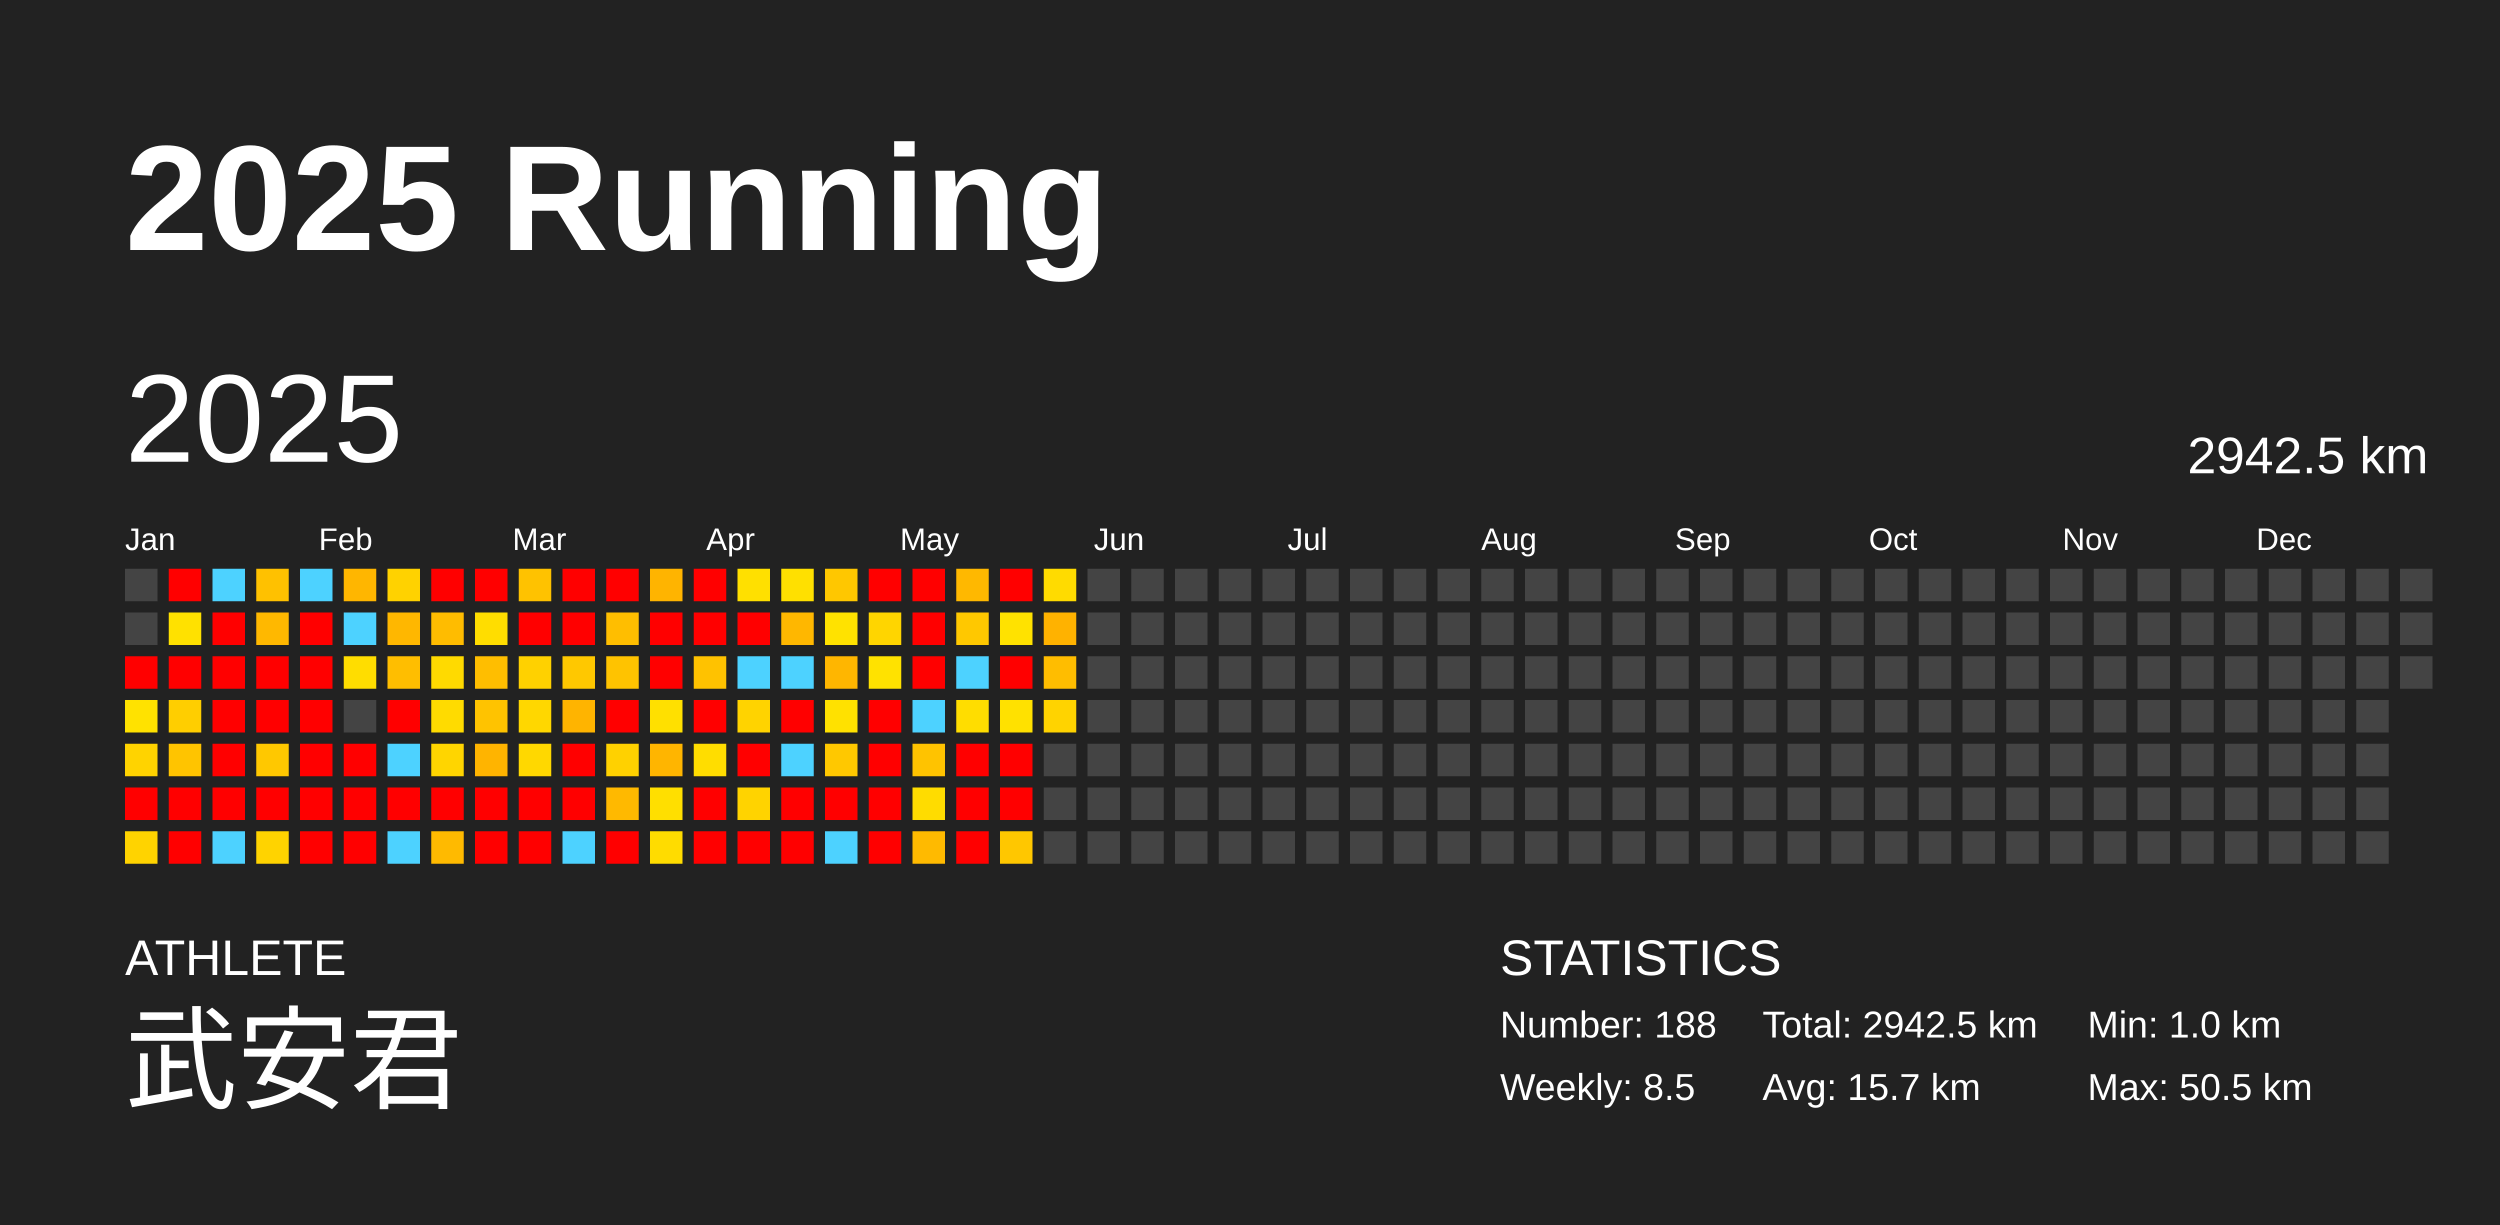
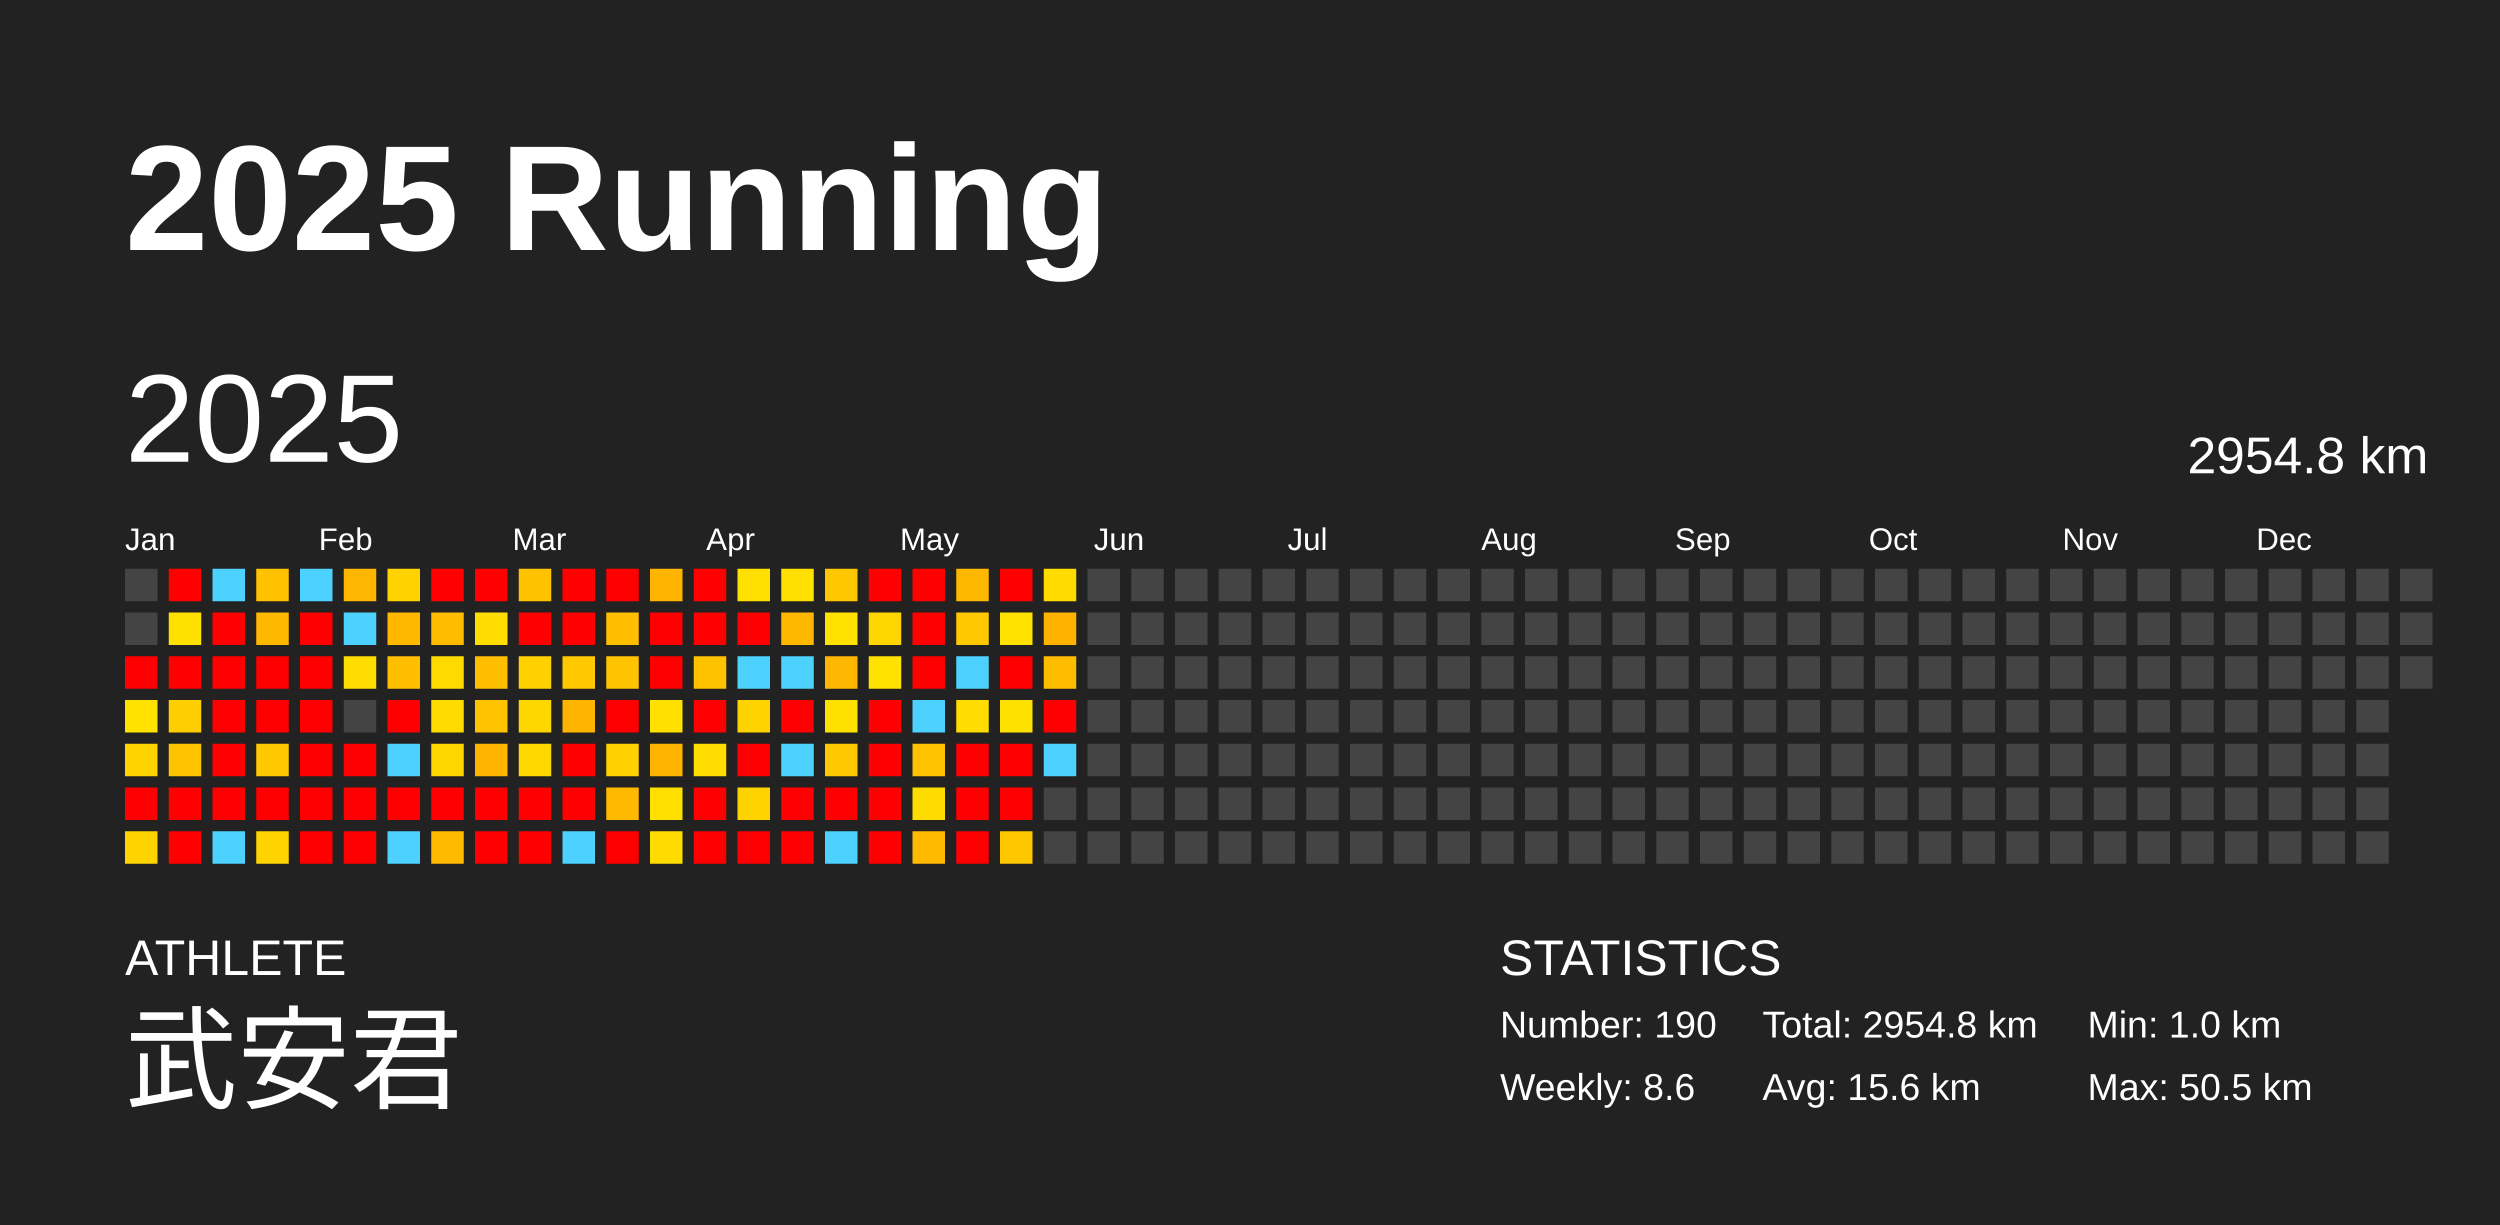
<svg xmlns="http://www.w3.org/2000/svg" baseProfile="full" height="98mm" version="1.1" viewBox="0,0,200,98" width="200mm">
  <defs />
  <rect fill="#222222" height="98" width="200" x="0" y="0" />
  <text fill="#FFFFFF" style="font-size:12px; font-family:Arial; font-weight:bold;" x="10" y="20">2025 Running</text>
  <text fill="#FFFFFF" style="font-size:4px; font-family:Arial" x="10" y="78">ATHLETE</text>
  <text fill="#FFFFFF" style="font-size:9px; font-family:Arial" x="10" y="88">武安君</text>
  <text fill="#FFFFFF" style="font-size:4px; font-family:Arial" x="120" y="78">STATISTICS</text>
-   <text fill="#FFFFFF" style="font-size:3px; font-family:Arial" x="120" y="83">Number: 188</text>
-   <text fill="#FFFFFF" style="font-size:3px; font-family:Arial" x="120" y="88">Weekly: 8.5</text>
-   <text fill="#FFFFFF" style="font-size:3px; font-family:Arial" x="141" y="83">Total: 2942.5 km</text>
-   <text fill="#FFFFFF" style="font-size:3px; font-family:Arial" x="141" y="88">Avg: 15.7 km</text>
+   <text fill="#FFFFFF" style="font-size:3px; font-family:Arial" x="120" y="83">Number: 190</text>
+   <text fill="#FFFFFF" style="font-size:3px; font-family:Arial" x="120" y="88">Weekly: 8.6</text>
+   <text fill="#FFFFFF" style="font-size:3px; font-family:Arial" x="141" y="83">Total: 2954.8 km</text>
+   <text fill="#FFFFFF" style="font-size:3px; font-family:Arial" x="141" y="88">Avg: 15.6 km</text>
  <text fill="#FFFFFF" style="font-size:3px; font-family:Arial" x="167" y="83">Min: 1.0 km</text>
  <text fill="#FFFFFF" style="font-size:3px; font-family:Arial" x="167" y="88">Max: 50.5 km</text>
  <text dominant-baseline="hanging" fill="#FFFFFF" style="font-size:10.0px; font-family:Arial;" x="10" y="30">2025</text>
-   <text dominant-baseline="hanging" fill="#FFFFFF" style="font-size:4.125px; font-family:Arial;" x="175" y="35">2942.5 km</text>
+   <text dominant-baseline="hanging" fill="#FFFFFF" style="font-size:4.125px; font-family:Arial;" x="175" y="35">2954.8 km</text>
  <text fill="#FFFFFF" style="font-size:2.5px; font-family:Arial" x="10.0" y="44">Jan</text>
  <text fill="#FFFFFF" style="font-size:2.5px; font-family:Arial" x="25.5" y="44">Feb</text>
  <text fill="#FFFFFF" style="font-size:2.5px; font-family:Arial" x="41.0" y="44">Mar</text>
  <text fill="#FFFFFF" style="font-size:2.5px; font-family:Arial" x="56.5" y="44">Apr</text>
  <text fill="#FFFFFF" style="font-size:2.5px; font-family:Arial" x="72.0" y="44">May</text>
  <text fill="#FFFFFF" style="font-size:2.5px; font-family:Arial" x="87.5" y="44">Jun</text>
  <text fill="#FFFFFF" style="font-size:2.5px; font-family:Arial" x="103.0" y="44">Jul</text>
  <text fill="#FFFFFF" style="font-size:2.5px; font-family:Arial" x="118.5" y="44">Aug</text>
  <text fill="#FFFFFF" style="font-size:2.5px; font-family:Arial" x="134.0" y="44">Sep</text>
  <text fill="#FFFFFF" style="font-size:2.5px; font-family:Arial" x="149.5" y="44">Oct</text>
  <text fill="#FFFFFF" style="font-size:2.5px; font-family:Arial" x="165.0" y="44">Nov</text>
  <text fill="#FFFFFF" style="font-size:2.5px; font-family:Arial" x="180.5" y="44">Dec</text>
  <rect fill="#444444" height="2.6" width="2.6" x="10.0" y="45.5" />
  <rect fill="#444444" height="2.6" width="2.6" x="10.0" y="49.0" />
  <rect fill="red" height="2.6" width="2.6" x="10.0" y="52.5" />
  <rect fill="#ffe200" height="2.6" width="2.6" x="10.0" y="56.0" />
  <rect fill="#ffd300" height="2.6" width="2.6" x="10.0" y="59.5" />
  <rect fill="red" height="2.6" width="2.6" x="10.0" y="63.0" />
  <rect fill="#ffd300" height="2.6" width="2.6" x="10.0" y="66.5" />
  <rect fill="red" height="2.6" width="2.6" x="13.5" y="45.5" />
  <rect fill="#ffe100" height="2.6" width="2.6" x="13.5" y="49.0" />
  <rect fill="red" height="2.6" width="2.6" x="13.5" y="52.5" />
  <rect fill="#ffce00" height="2.6" width="2.6" x="13.5" y="56.0" />
  <rect fill="#ffc400" height="2.6" width="2.6" x="13.5" y="59.5" />
  <rect fill="red" height="2.6" width="2.6" x="13.5" y="63.0" />
  <rect fill="red" height="2.6" width="2.6" x="13.5" y="66.5" />
  <rect fill="#4dd2ff" height="2.6" width="2.6" x="17.0" y="45.5" />
  <rect fill="red" height="2.6" width="2.6" x="17.0" y="49.0" />
  <rect fill="red" height="2.6" width="2.6" x="17.0" y="52.5" />
  <rect fill="red" height="2.6" width="2.6" x="17.0" y="56.0" />
  <rect fill="red" height="2.6" width="2.6" x="17.0" y="59.5" />
  <rect fill="red" height="2.6" width="2.6" x="17.0" y="63.0" />
  <rect fill="#4dd2ff" height="2.6" width="2.6" x="17.0" y="66.5" />
  <rect fill="#ffc100" height="2.6" width="2.6" x="20.5" y="45.5" />
  <rect fill="#ffb800" height="2.6" width="2.6" x="20.5" y="49.0" />
  <rect fill="red" height="2.6" width="2.6" x="20.5" y="52.5" />
  <rect fill="red" height="2.6" width="2.6" x="20.5" y="56.0" />
  <rect fill="#ffc800" height="2.6" width="2.6" x="20.5" y="59.5" />
  <rect fill="red" height="2.6" width="2.6" x="20.5" y="63.0" />
  <rect fill="#ffd300" height="2.6" width="2.6" x="20.5" y="66.5" />
  <rect fill="#4dd2ff" height="2.6" width="2.6" x="24.0" y="45.5" />
  <rect fill="red" height="2.6" width="2.6" x="24.0" y="49.0" />
  <rect fill="red" height="2.6" width="2.6" x="24.0" y="52.5" />
  <rect fill="red" height="2.6" width="2.6" x="24.0" y="56.0" />
  <rect fill="red" height="2.6" width="2.6" x="24.0" y="59.5" />
  <rect fill="red" height="2.6" width="2.6" x="24.0" y="63.0" />
  <rect fill="red" height="2.6" width="2.6" x="24.0" y="66.5" />
  <rect fill="#ffb600" height="2.6" width="2.6" x="27.5" y="45.5" />
  <rect fill="#4dd2ff" height="2.6" width="2.6" x="27.5" y="49.0" />
  <rect fill="#ffdd00" height="2.6" width="2.6" x="27.5" y="52.5" />
  <rect fill="#444444" height="2.6" width="2.6" x="27.5" y="56.0" />
  <rect fill="red" height="2.6" width="2.6" x="27.5" y="59.5" />
  <rect fill="red" height="2.6" width="2.6" x="27.5" y="63.0" />
  <rect fill="red" height="2.6" width="2.6" x="27.5" y="66.5" />
  <rect fill="#ffd200" height="2.6" width="2.6" x="31.0" y="45.5" />
  <rect fill="#ffb700" height="2.6" width="2.6" x="31.0" y="49.0" />
  <rect fill="#ffbe00" height="2.6" width="2.6" x="31.0" y="52.5" />
  <rect fill="red" height="2.6" width="2.6" x="31.0" y="56.0" />
  <rect fill="#4dd2ff" height="2.6" width="2.6" x="31.0" y="59.5" />
  <rect fill="red" height="2.6" width="2.6" x="31.0" y="63.0" />
  <rect fill="#4dd2ff" height="2.6" width="2.6" x="31.0" y="66.5" />
  <rect fill="red" height="2.6" width="2.6" x="34.5" y="45.5" />
  <rect fill="#ffbc00" height="2.6" width="2.6" x="34.5" y="49.0" />
  <rect fill="#ffda00" height="2.6" width="2.6" x="34.5" y="52.5" />
  <rect fill="#ffdb00" height="2.6" width="2.6" x="34.5" y="56.0" />
  <rect fill="#ffd500" height="2.6" width="2.6" x="34.5" y="59.5" />
  <rect fill="red" height="2.6" width="2.6" x="34.5" y="63.0" />
  <rect fill="#ffba00" height="2.6" width="2.6" x="34.5" y="66.5" />
  <rect fill="red" height="2.6" width="2.6" x="38.0" y="45.5" />
  <rect fill="#ffdd00" height="2.6" width="2.6" x="38.0" y="49.0" />
  <rect fill="#ffbe00" height="2.6" width="2.6" x="38.0" y="52.5" />
  <rect fill="#ffc300" height="2.6" width="2.6" x="38.0" y="56.0" />
  <rect fill="#ffb400" height="2.6" width="2.6" x="38.0" y="59.5" />
  <rect fill="red" height="2.6" width="2.6" x="38.0" y="63.0" />
  <rect fill="red" height="2.6" width="2.6" x="38.0" y="66.5" />
  <rect fill="#ffc200" height="2.6" width="2.6" x="41.5" y="45.5" />
  <rect fill="red" height="2.6" width="2.6" x="41.5" y="49.0" />
  <rect fill="#ffd100" height="2.6" width="2.6" x="41.5" y="52.5" />
  <rect fill="#ffd700" height="2.6" width="2.6" x="41.5" y="56.0" />
  <rect fill="#ffd800" height="2.6" width="2.6" x="41.5" y="59.5" />
  <rect fill="red" height="2.6" width="2.6" x="41.5" y="63.0" />
  <rect fill="red" height="2.6" width="2.6" x="41.5" y="66.5" />
  <rect fill="red" height="2.6" width="2.6" x="45.0" y="45.5" />
  <rect fill="red" height="2.6" width="2.6" x="45.0" y="49.0" />
  <rect fill="#ffc800" height="2.6" width="2.6" x="45.0" y="52.5" />
  <rect fill="#ffb400" height="2.6" width="2.6" x="45.0" y="56.0" />
  <rect fill="red" height="2.6" width="2.6" x="45.0" y="59.5" />
  <rect fill="red" height="2.6" width="2.6" x="45.0" y="63.0" />
  <rect fill="#4dd2ff" height="2.6" width="2.6" x="45.0" y="66.5" />
  <rect fill="red" height="2.6" width="2.6" x="48.5" y="45.5" />
  <rect fill="#ffbe00" height="2.6" width="2.6" x="48.5" y="49.0" />
  <rect fill="#ffc300" height="2.6" width="2.6" x="48.5" y="52.5" />
  <rect fill="red" height="2.6" width="2.6" x="48.5" y="56.0" />
  <rect fill="#ffd100" height="2.6" width="2.6" x="48.5" y="59.5" />
  <rect fill="#ffb900" height="2.6" width="2.6" x="48.5" y="63.0" />
  <rect fill="red" height="2.6" width="2.6" x="48.5" y="66.5" />
  <rect fill="#ffb400" height="2.6" width="2.6" x="52.0" y="45.5" />
  <rect fill="red" height="2.6" width="2.6" x="52.0" y="49.0" />
  <rect fill="red" height="2.6" width="2.6" x="52.0" y="52.5" />
  <rect fill="#ffe000" height="2.6" width="2.6" x="52.0" y="56.0" />
  <rect fill="#ffb500" height="2.6" width="2.6" x="52.0" y="59.5" />
  <rect fill="#ffdf00" height="2.6" width="2.6" x="52.0" y="63.0" />
  <rect fill="#ffdc00" height="2.6" width="2.6" x="52.0" y="66.5" />
  <rect fill="red" height="2.6" width="2.6" x="55.5" y="45.5" />
  <rect fill="red" height="2.6" width="2.6" x="55.5" y="49.0" />
  <rect fill="#ffc200" height="2.6" width="2.6" x="55.5" y="52.5" />
  <rect fill="red" height="2.6" width="2.6" x="55.5" y="56.0" />
  <rect fill="#ffdd00" height="2.6" width="2.6" x="55.5" y="59.5" />
  <rect fill="red" height="2.6" width="2.6" x="55.5" y="63.0" />
  <rect fill="red" height="2.6" width="2.6" x="55.5" y="66.5" />
  <rect fill="#ffe000" height="2.6" width="2.6" x="59.0" y="45.5" />
  <rect fill="red" height="2.6" width="2.6" x="59.0" y="49.0" />
  <rect fill="#4dd2ff" height="2.6" width="2.6" x="59.0" y="52.5" />
  <rect fill="#ffd300" height="2.6" width="2.6" x="59.0" y="56.0" />
  <rect fill="red" height="2.6" width="2.6" x="59.0" y="59.5" />
  <rect fill="#ffd300" height="2.6" width="2.6" x="59.0" y="63.0" />
  <rect fill="red" height="2.6" width="2.6" x="59.0" y="66.5" />
  <rect fill="#ffe000" height="2.6" width="2.6" x="62.5" y="45.5" />
  <rect fill="#ffb700" height="2.6" width="2.6" x="62.5" y="49.0" />
  <rect fill="#4dd2ff" height="2.6" width="2.6" x="62.5" y="52.5" />
  <rect fill="red" height="2.6" width="2.6" x="62.5" y="56.0" />
  <rect fill="#4dd2ff" height="2.6" width="2.6" x="62.5" y="59.5" />
  <rect fill="red" height="2.6" width="2.6" x="62.5" y="63.0" />
  <rect fill="red" height="2.6" width="2.6" x="62.5" y="66.5" />
  <rect fill="#ffc700" height="2.6" width="2.6" x="66.0" y="45.5" />
  <rect fill="#ffe200" height="2.6" width="2.6" x="66.0" y="49.0" />
  <rect fill="#ffb600" height="2.6" width="2.6" x="66.0" y="52.5" />
  <rect fill="#ffe100" height="2.6" width="2.6" x="66.0" y="56.0" />
  <rect fill="#ffc800" height="2.6" width="2.6" x="66.0" y="59.5" />
  <rect fill="red" height="2.6" width="2.6" x="66.0" y="63.0" />
  <rect fill="#4dd2ff" height="2.6" width="2.6" x="66.0" y="66.5" />
  <rect fill="red" height="2.6" width="2.6" x="69.5" y="45.5" />
  <rect fill="#ffd500" height="2.6" width="2.6" x="69.5" y="49.0" />
  <rect fill="#ffe200" height="2.6" width="2.6" x="69.5" y="52.5" />
  <rect fill="red" height="2.6" width="2.6" x="69.5" y="56.0" />
  <rect fill="red" height="2.6" width="2.6" x="69.5" y="59.5" />
  <rect fill="red" height="2.6" width="2.6" x="69.5" y="63.0" />
  <rect fill="red" height="2.6" width="2.6" x="69.5" y="66.5" />
  <rect fill="red" height="2.6" width="2.6" x="73.0" y="45.5" />
  <rect fill="red" height="2.6" width="2.6" x="73.0" y="49.0" />
  <rect fill="red" height="2.6" width="2.6" x="73.0" y="52.5" />
  <rect fill="#4dd2ff" height="2.6" width="2.6" x="73.0" y="56.0" />
  <rect fill="#ffc300" height="2.6" width="2.6" x="73.0" y="59.5" />
  <rect fill="#ffdc00" height="2.6" width="2.6" x="73.0" y="63.0" />
  <rect fill="#ffba00" height="2.6" width="2.6" x="73.0" y="66.5" />
  <rect fill="#ffb800" height="2.6" width="2.6" x="76.5" y="45.5" />
  <rect fill="#ffc800" height="2.6" width="2.6" x="76.5" y="49.0" />
  <rect fill="#4dd2ff" height="2.6" width="2.6" x="76.5" y="52.5" />
  <rect fill="#ffdd00" height="2.6" width="2.6" x="76.5" y="56.0" />
  <rect fill="red" height="2.6" width="2.6" x="76.5" y="59.5" />
  <rect fill="red" height="2.6" width="2.6" x="76.5" y="63.0" />
  <rect fill="red" height="2.6" width="2.6" x="76.5" y="66.5" />
  <rect fill="red" height="2.6" width="2.6" x="80.0" y="45.5" />
  <rect fill="#ffe200" height="2.6" width="2.6" x="80.0" y="49.0" />
  <rect fill="red" height="2.6" width="2.6" x="80.0" y="52.5" />
  <rect fill="#ffe100" height="2.6" width="2.6" x="80.0" y="56.0" />
  <rect fill="red" height="2.6" width="2.6" x="80.0" y="59.5" />
  <rect fill="red" height="2.6" width="2.6" x="80.0" y="63.0" />
  <rect fill="#ffc700" height="2.6" width="2.6" x="80.0" y="66.5" />
  <rect fill="#ffdb00" height="2.6" width="2.6" x="83.5" y="45.5" />
  <rect fill="#ffb200" height="2.6" width="2.6" x="83.5" y="49.0" />
  <rect fill="#ffbd00" height="2.6" width="2.6" x="83.5" y="52.5" />
-   <rect fill="#ffd300" height="2.6" width="2.6" x="83.5" y="56.0" />
-   <rect fill="#444444" height="2.6" width="2.6" x="83.5" y="59.5" />
+   <rect fill="red" height="2.6" width="2.6" x="83.5" y="56.0" />
+   <rect fill="#4dd2ff" height="2.6" width="2.6" x="83.5" y="59.5" />
  <rect fill="#444444" height="2.6" width="2.6" x="83.5" y="63.0" />
  <rect fill="#444444" height="2.6" width="2.6" x="83.5" y="66.5" />
  <rect fill="#444444" height="2.6" width="2.6" x="87.0" y="45.5" />
  <rect fill="#444444" height="2.6" width="2.6" x="87.0" y="49.0" />
  <rect fill="#444444" height="2.6" width="2.6" x="87.0" y="52.5" />
  <rect fill="#444444" height="2.6" width="2.6" x="87.0" y="56.0" />
  <rect fill="#444444" height="2.6" width="2.6" x="87.0" y="59.5" />
  <rect fill="#444444" height="2.6" width="2.6" x="87.0" y="63.0" />
  <rect fill="#444444" height="2.6" width="2.6" x="87.0" y="66.5" />
  <rect fill="#444444" height="2.6" width="2.6" x="90.5" y="45.5" />
  <rect fill="#444444" height="2.6" width="2.6" x="90.5" y="49.0" />
  <rect fill="#444444" height="2.6" width="2.6" x="90.5" y="52.5" />
  <rect fill="#444444" height="2.6" width="2.6" x="90.5" y="56.0" />
  <rect fill="#444444" height="2.6" width="2.6" x="90.5" y="59.5" />
  <rect fill="#444444" height="2.6" width="2.6" x="90.5" y="63.0" />
  <rect fill="#444444" height="2.6" width="2.6" x="90.5" y="66.5" />
  <rect fill="#444444" height="2.6" width="2.6" x="94.0" y="45.5" />
  <rect fill="#444444" height="2.6" width="2.6" x="94.0" y="49.0" />
  <rect fill="#444444" height="2.6" width="2.6" x="94.0" y="52.5" />
  <rect fill="#444444" height="2.6" width="2.6" x="94.0" y="56.0" />
  <rect fill="#444444" height="2.6" width="2.6" x="94.0" y="59.5" />
  <rect fill="#444444" height="2.6" width="2.6" x="94.0" y="63.0" />
  <rect fill="#444444" height="2.6" width="2.6" x="94.0" y="66.5" />
  <rect fill="#444444" height="2.6" width="2.6" x="97.5" y="45.5" />
  <rect fill="#444444" height="2.6" width="2.6" x="97.5" y="49.0" />
  <rect fill="#444444" height="2.6" width="2.6" x="97.5" y="52.5" />
  <rect fill="#444444" height="2.6" width="2.6" x="97.5" y="56.0" />
  <rect fill="#444444" height="2.6" width="2.6" x="97.5" y="59.5" />
  <rect fill="#444444" height="2.6" width="2.6" x="97.5" y="63.0" />
  <rect fill="#444444" height="2.6" width="2.6" x="97.5" y="66.5" />
  <rect fill="#444444" height="2.6" width="2.6" x="101.0" y="45.5" />
  <rect fill="#444444" height="2.6" width="2.6" x="101.0" y="49.0" />
  <rect fill="#444444" height="2.6" width="2.6" x="101.0" y="52.5" />
  <rect fill="#444444" height="2.6" width="2.6" x="101.0" y="56.0" />
  <rect fill="#444444" height="2.6" width="2.6" x="101.0" y="59.5" />
  <rect fill="#444444" height="2.6" width="2.6" x="101.0" y="63.0" />
  <rect fill="#444444" height="2.6" width="2.6" x="101.0" y="66.5" />
  <rect fill="#444444" height="2.6" width="2.6" x="104.5" y="45.5" />
  <rect fill="#444444" height="2.6" width="2.6" x="104.5" y="49.0" />
  <rect fill="#444444" height="2.6" width="2.6" x="104.5" y="52.5" />
  <rect fill="#444444" height="2.6" width="2.6" x="104.5" y="56.0" />
  <rect fill="#444444" height="2.6" width="2.6" x="104.5" y="59.5" />
  <rect fill="#444444" height="2.6" width="2.6" x="104.5" y="63.0" />
  <rect fill="#444444" height="2.6" width="2.6" x="104.5" y="66.5" />
  <rect fill="#444444" height="2.6" width="2.6" x="108.0" y="45.5" />
  <rect fill="#444444" height="2.6" width="2.6" x="108.0" y="49.0" />
  <rect fill="#444444" height="2.6" width="2.6" x="108.0" y="52.5" />
  <rect fill="#444444" height="2.6" width="2.6" x="108.0" y="56.0" />
  <rect fill="#444444" height="2.6" width="2.6" x="108.0" y="59.5" />
  <rect fill="#444444" height="2.6" width="2.6" x="108.0" y="63.0" />
  <rect fill="#444444" height="2.6" width="2.6" x="108.0" y="66.5" />
  <rect fill="#444444" height="2.6" width="2.6" x="111.5" y="45.5" />
  <rect fill="#444444" height="2.6" width="2.6" x="111.5" y="49.0" />
  <rect fill="#444444" height="2.6" width="2.6" x="111.5" y="52.5" />
  <rect fill="#444444" height="2.6" width="2.6" x="111.5" y="56.0" />
  <rect fill="#444444" height="2.6" width="2.6" x="111.5" y="59.5" />
  <rect fill="#444444" height="2.6" width="2.6" x="111.5" y="63.0" />
  <rect fill="#444444" height="2.6" width="2.6" x="111.5" y="66.5" />
  <rect fill="#444444" height="2.6" width="2.6" x="115.0" y="45.5" />
  <rect fill="#444444" height="2.6" width="2.6" x="115.0" y="49.0" />
  <rect fill="#444444" height="2.6" width="2.6" x="115.0" y="52.5" />
  <rect fill="#444444" height="2.6" width="2.6" x="115.0" y="56.0" />
  <rect fill="#444444" height="2.6" width="2.6" x="115.0" y="59.5" />
  <rect fill="#444444" height="2.6" width="2.6" x="115.0" y="63.0" />
  <rect fill="#444444" height="2.6" width="2.6" x="115.0" y="66.5" />
  <rect fill="#444444" height="2.6" width="2.6" x="118.5" y="45.5" />
  <rect fill="#444444" height="2.6" width="2.6" x="118.5" y="49.0" />
  <rect fill="#444444" height="2.6" width="2.6" x="118.5" y="52.5" />
  <rect fill="#444444" height="2.6" width="2.6" x="118.5" y="56.0" />
  <rect fill="#444444" height="2.6" width="2.6" x="118.5" y="59.5" />
  <rect fill="#444444" height="2.6" width="2.6" x="118.5" y="63.0" />
  <rect fill="#444444" height="2.6" width="2.6" x="118.5" y="66.5" />
  <rect fill="#444444" height="2.6" width="2.6" x="122.0" y="45.5" />
  <rect fill="#444444" height="2.6" width="2.6" x="122.0" y="49.0" />
  <rect fill="#444444" height="2.6" width="2.6" x="122.0" y="52.5" />
  <rect fill="#444444" height="2.6" width="2.6" x="122.0" y="56.0" />
  <rect fill="#444444" height="2.6" width="2.6" x="122.0" y="59.5" />
  <rect fill="#444444" height="2.6" width="2.6" x="122.0" y="63.0" />
  <rect fill="#444444" height="2.6" width="2.6" x="122.0" y="66.5" />
  <rect fill="#444444" height="2.6" width="2.6" x="125.5" y="45.5" />
  <rect fill="#444444" height="2.6" width="2.6" x="125.5" y="49.0" />
  <rect fill="#444444" height="2.6" width="2.6" x="125.5" y="52.5" />
  <rect fill="#444444" height="2.6" width="2.6" x="125.5" y="56.0" />
  <rect fill="#444444" height="2.6" width="2.6" x="125.5" y="59.5" />
  <rect fill="#444444" height="2.6" width="2.6" x="125.5" y="63.0" />
  <rect fill="#444444" height="2.6" width="2.6" x="125.5" y="66.5" />
  <rect fill="#444444" height="2.6" width="2.6" x="129.0" y="45.5" />
  <rect fill="#444444" height="2.6" width="2.6" x="129.0" y="49.0" />
  <rect fill="#444444" height="2.6" width="2.6" x="129.0" y="52.5" />
  <rect fill="#444444" height="2.6" width="2.6" x="129.0" y="56.0" />
  <rect fill="#444444" height="2.6" width="2.6" x="129.0" y="59.5" />
  <rect fill="#444444" height="2.6" width="2.6" x="129.0" y="63.0" />
  <rect fill="#444444" height="2.6" width="2.6" x="129.0" y="66.5" />
  <rect fill="#444444" height="2.6" width="2.6" x="132.5" y="45.5" />
  <rect fill="#444444" height="2.6" width="2.6" x="132.5" y="49.0" />
  <rect fill="#444444" height="2.6" width="2.6" x="132.5" y="52.5" />
  <rect fill="#444444" height="2.6" width="2.6" x="132.5" y="56.0" />
  <rect fill="#444444" height="2.6" width="2.6" x="132.5" y="59.5" />
  <rect fill="#444444" height="2.6" width="2.6" x="132.5" y="63.0" />
  <rect fill="#444444" height="2.6" width="2.6" x="132.5" y="66.5" />
  <rect fill="#444444" height="2.6" width="2.6" x="136.0" y="45.5" />
  <rect fill="#444444" height="2.6" width="2.6" x="136.0" y="49.0" />
  <rect fill="#444444" height="2.6" width="2.6" x="136.0" y="52.5" />
  <rect fill="#444444" height="2.6" width="2.6" x="136.0" y="56.0" />
  <rect fill="#444444" height="2.6" width="2.6" x="136.0" y="59.5" />
  <rect fill="#444444" height="2.6" width="2.6" x="136.0" y="63.0" />
  <rect fill="#444444" height="2.6" width="2.6" x="136.0" y="66.5" />
  <rect fill="#444444" height="2.6" width="2.6" x="139.5" y="45.5" />
  <rect fill="#444444" height="2.6" width="2.6" x="139.5" y="49.0" />
  <rect fill="#444444" height="2.6" width="2.6" x="139.5" y="52.5" />
  <rect fill="#444444" height="2.6" width="2.6" x="139.5" y="56.0" />
  <rect fill="#444444" height="2.6" width="2.6" x="139.5" y="59.5" />
  <rect fill="#444444" height="2.6" width="2.6" x="139.5" y="63.0" />
  <rect fill="#444444" height="2.6" width="2.6" x="139.5" y="66.5" />
  <rect fill="#444444" height="2.6" width="2.6" x="143.0" y="45.5" />
  <rect fill="#444444" height="2.6" width="2.6" x="143.0" y="49.0" />
  <rect fill="#444444" height="2.6" width="2.6" x="143.0" y="52.5" />
  <rect fill="#444444" height="2.6" width="2.6" x="143.0" y="56.0" />
  <rect fill="#444444" height="2.6" width="2.6" x="143.0" y="59.5" />
  <rect fill="#444444" height="2.6" width="2.6" x="143.0" y="63.0" />
  <rect fill="#444444" height="2.6" width="2.6" x="143.0" y="66.5" />
  <rect fill="#444444" height="2.6" width="2.6" x="146.5" y="45.5" />
  <rect fill="#444444" height="2.6" width="2.6" x="146.5" y="49.0" />
  <rect fill="#444444" height="2.6" width="2.6" x="146.5" y="52.5" />
  <rect fill="#444444" height="2.6" width="2.6" x="146.5" y="56.0" />
  <rect fill="#444444" height="2.6" width="2.6" x="146.5" y="59.5" />
  <rect fill="#444444" height="2.6" width="2.6" x="146.5" y="63.0" />
  <rect fill="#444444" height="2.6" width="2.6" x="146.5" y="66.5" />
  <rect fill="#444444" height="2.6" width="2.6" x="150.0" y="45.5" />
  <rect fill="#444444" height="2.6" width="2.6" x="150.0" y="49.0" />
  <rect fill="#444444" height="2.6" width="2.6" x="150.0" y="52.5" />
  <rect fill="#444444" height="2.6" width="2.6" x="150.0" y="56.0" />
  <rect fill="#444444" height="2.6" width="2.6" x="150.0" y="59.5" />
  <rect fill="#444444" height="2.6" width="2.6" x="150.0" y="63.0" />
  <rect fill="#444444" height="2.6" width="2.6" x="150.0" y="66.5" />
  <rect fill="#444444" height="2.6" width="2.6" x="153.5" y="45.5" />
  <rect fill="#444444" height="2.6" width="2.6" x="153.5" y="49.0" />
  <rect fill="#444444" height="2.6" width="2.6" x="153.5" y="52.5" />
  <rect fill="#444444" height="2.6" width="2.6" x="153.5" y="56.0" />
  <rect fill="#444444" height="2.6" width="2.6" x="153.5" y="59.5" />
  <rect fill="#444444" height="2.6" width="2.6" x="153.5" y="63.0" />
  <rect fill="#444444" height="2.6" width="2.6" x="153.5" y="66.5" />
  <rect fill="#444444" height="2.6" width="2.6" x="157.0" y="45.5" />
  <rect fill="#444444" height="2.6" width="2.6" x="157.0" y="49.0" />
  <rect fill="#444444" height="2.6" width="2.6" x="157.0" y="52.5" />
  <rect fill="#444444" height="2.6" width="2.6" x="157.0" y="56.0" />
  <rect fill="#444444" height="2.6" width="2.6" x="157.0" y="59.5" />
  <rect fill="#444444" height="2.6" width="2.6" x="157.0" y="63.0" />
  <rect fill="#444444" height="2.6" width="2.6" x="157.0" y="66.5" />
  <rect fill="#444444" height="2.6" width="2.6" x="160.5" y="45.5" />
  <rect fill="#444444" height="2.6" width="2.6" x="160.5" y="49.0" />
  <rect fill="#444444" height="2.6" width="2.6" x="160.5" y="52.5" />
  <rect fill="#444444" height="2.6" width="2.6" x="160.5" y="56.0" />
  <rect fill="#444444" height="2.6" width="2.6" x="160.5" y="59.5" />
  <rect fill="#444444" height="2.6" width="2.6" x="160.5" y="63.0" />
  <rect fill="#444444" height="2.6" width="2.6" x="160.5" y="66.5" />
  <rect fill="#444444" height="2.6" width="2.6" x="164.0" y="45.5" />
  <rect fill="#444444" height="2.6" width="2.6" x="164.0" y="49.0" />
  <rect fill="#444444" height="2.6" width="2.6" x="164.0" y="52.5" />
  <rect fill="#444444" height="2.6" width="2.6" x="164.0" y="56.0" />
  <rect fill="#444444" height="2.6" width="2.6" x="164.0" y="59.5" />
  <rect fill="#444444" height="2.6" width="2.6" x="164.0" y="63.0" />
  <rect fill="#444444" height="2.6" width="2.6" x="164.0" y="66.5" />
  <rect fill="#444444" height="2.6" width="2.6" x="167.5" y="45.5" />
  <rect fill="#444444" height="2.6" width="2.6" x="167.5" y="49.0" />
  <rect fill="#444444" height="2.6" width="2.6" x="167.5" y="52.5" />
  <rect fill="#444444" height="2.6" width="2.6" x="167.5" y="56.0" />
  <rect fill="#444444" height="2.6" width="2.6" x="167.5" y="59.5" />
  <rect fill="#444444" height="2.6" width="2.6" x="167.5" y="63.0" />
  <rect fill="#444444" height="2.6" width="2.6" x="167.5" y="66.5" />
  <rect fill="#444444" height="2.6" width="2.6" x="171.0" y="45.5" />
  <rect fill="#444444" height="2.6" width="2.6" x="171.0" y="49.0" />
  <rect fill="#444444" height="2.6" width="2.6" x="171.0" y="52.5" />
  <rect fill="#444444" height="2.6" width="2.6" x="171.0" y="56.0" />
  <rect fill="#444444" height="2.6" width="2.6" x="171.0" y="59.5" />
  <rect fill="#444444" height="2.6" width="2.6" x="171.0" y="63.0" />
  <rect fill="#444444" height="2.6" width="2.6" x="171.0" y="66.5" />
  <rect fill="#444444" height="2.6" width="2.6" x="174.5" y="45.5" />
  <rect fill="#444444" height="2.6" width="2.6" x="174.5" y="49.0" />
  <rect fill="#444444" height="2.6" width="2.6" x="174.5" y="52.5" />
  <rect fill="#444444" height="2.6" width="2.6" x="174.5" y="56.0" />
  <rect fill="#444444" height="2.6" width="2.6" x="174.5" y="59.5" />
  <rect fill="#444444" height="2.6" width="2.6" x="174.5" y="63.0" />
  <rect fill="#444444" height="2.6" width="2.6" x="174.5" y="66.5" />
  <rect fill="#444444" height="2.6" width="2.6" x="178.0" y="45.5" />
  <rect fill="#444444" height="2.6" width="2.6" x="178.0" y="49.0" />
  <rect fill="#444444" height="2.6" width="2.6" x="178.0" y="52.5" />
  <rect fill="#444444" height="2.6" width="2.6" x="178.0" y="56.0" />
  <rect fill="#444444" height="2.6" width="2.6" x="178.0" y="59.5" />
  <rect fill="#444444" height="2.6" width="2.6" x="178.0" y="63.0" />
  <rect fill="#444444" height="2.6" width="2.6" x="178.0" y="66.5" />
  <rect fill="#444444" height="2.6" width="2.6" x="181.5" y="45.5" />
  <rect fill="#444444" height="2.6" width="2.6" x="181.5" y="49.0" />
  <rect fill="#444444" height="2.6" width="2.6" x="181.5" y="52.5" />
  <rect fill="#444444" height="2.6" width="2.6" x="181.5" y="56.0" />
  <rect fill="#444444" height="2.6" width="2.6" x="181.5" y="59.5" />
  <rect fill="#444444" height="2.6" width="2.6" x="181.5" y="63.0" />
  <rect fill="#444444" height="2.6" width="2.6" x="181.5" y="66.5" />
  <rect fill="#444444" height="2.6" width="2.6" x="185.0" y="45.5" />
  <rect fill="#444444" height="2.6" width="2.6" x="185.0" y="49.0" />
  <rect fill="#444444" height="2.6" width="2.6" x="185.0" y="52.5" />
  <rect fill="#444444" height="2.6" width="2.6" x="185.0" y="56.0" />
  <rect fill="#444444" height="2.6" width="2.6" x="185.0" y="59.5" />
  <rect fill="#444444" height="2.6" width="2.6" x="185.0" y="63.0" />
  <rect fill="#444444" height="2.6" width="2.6" x="185.0" y="66.5" />
  <rect fill="#444444" height="2.6" width="2.6" x="188.5" y="45.5" />
  <rect fill="#444444" height="2.6" width="2.6" x="188.5" y="49.0" />
  <rect fill="#444444" height="2.6" width="2.6" x="188.5" y="52.5" />
  <rect fill="#444444" height="2.6" width="2.6" x="188.5" y="56.0" />
  <rect fill="#444444" height="2.6" width="2.6" x="188.5" y="59.5" />
  <rect fill="#444444" height="2.6" width="2.6" x="188.5" y="63.0" />
  <rect fill="#444444" height="2.6" width="2.6" x="188.5" y="66.5" />
  <rect fill="#444444" height="2.6" width="2.6" x="192.0" y="45.5" />
  <rect fill="#444444" height="2.6" width="2.6" x="192.0" y="49.0" />
  <rect fill="#444444" height="2.6" width="2.6" x="192.0" y="52.5" />
</svg>
